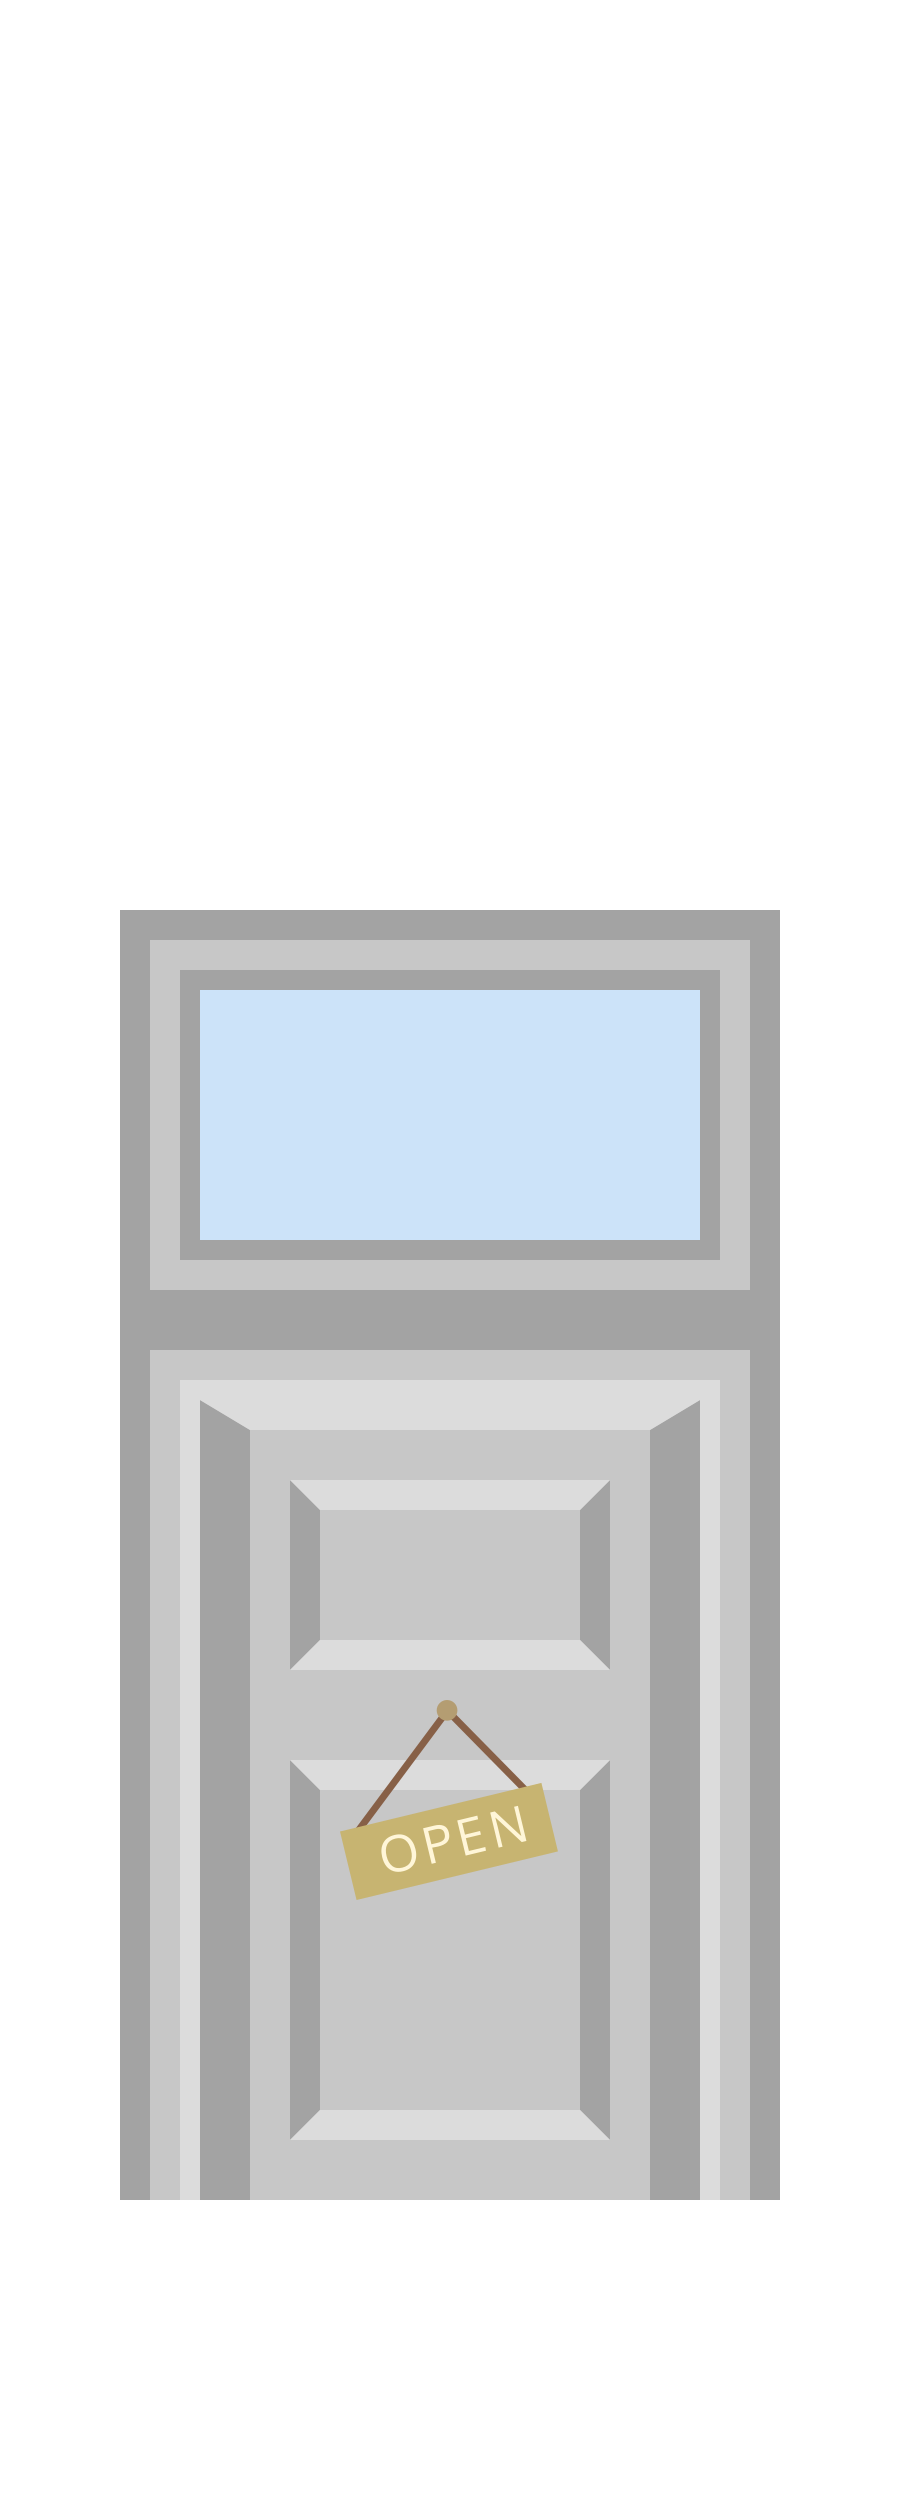
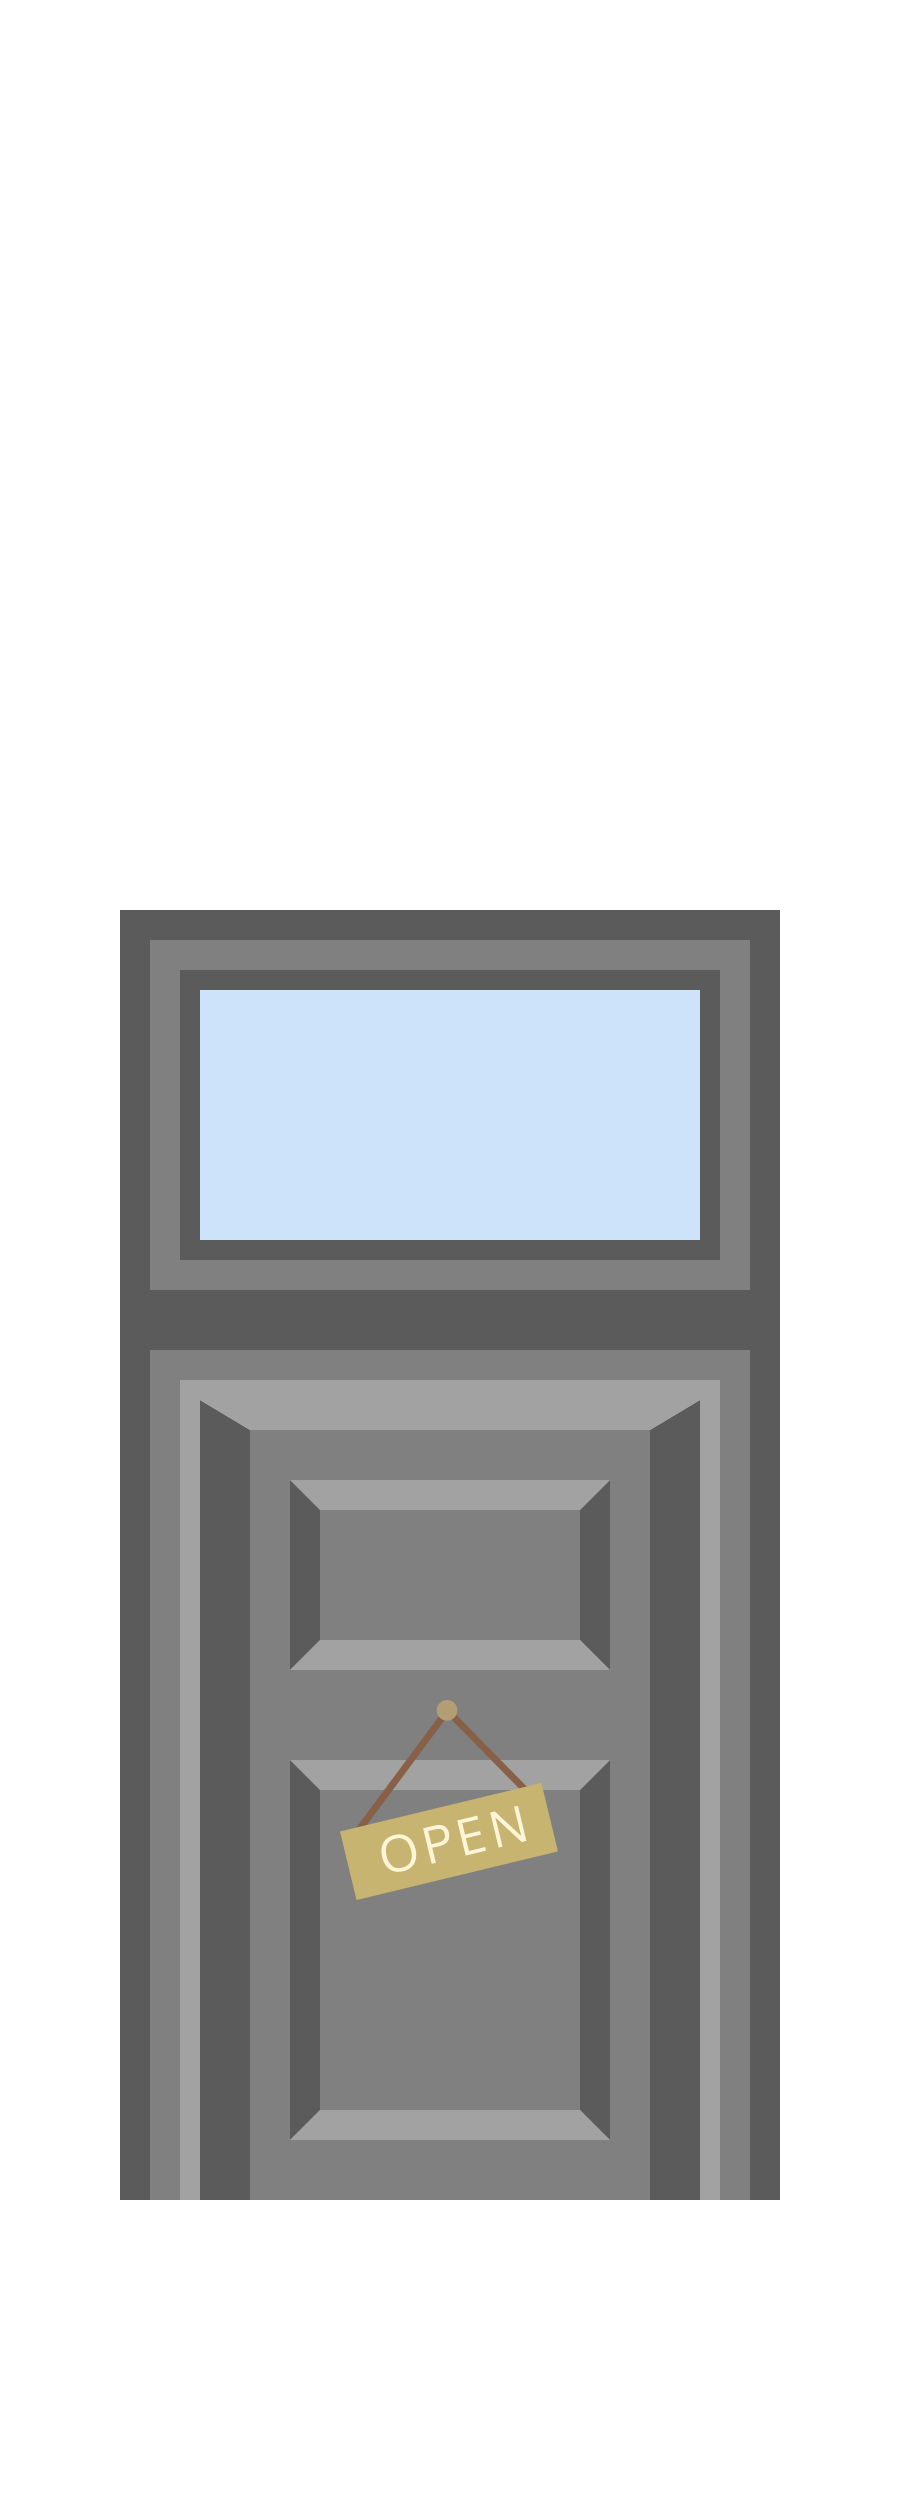
<svg xmlns="http://www.w3.org/2000/svg" width="90" height="250" viewBox="0 0 90 250" fill="none">
-   <path fill-rule="evenodd" clip-rule="evenodd" d="M78 132H12V220H15V135H75V220H78V132Z" fill="#A3A3A3" />
-   <path fill-rule="evenodd" clip-rule="evenodd" d="M75 135H15V220H18V138H72V220H75V135Z" fill="#C7C7C7" />
-   <path fill-rule="evenodd" clip-rule="evenodd" d="M72 138H18V220H20V140H70V220H72V138Z" fill="#DCDCDC" />
-   <path fill-rule="evenodd" clip-rule="evenodd" d="M78 91H12V132H78V91ZM75 94H15V129H75V94Z" fill="#A3A3A3" />
-   <path fill-rule="evenodd" clip-rule="evenodd" d="M75 94H15V129H75V94ZM72 97H18V126H72V97Z" fill="#C7C7C7" />
-   <path fill-rule="evenodd" clip-rule="evenodd" d="M72 97H18V126H72V97ZM70 99H20V124H70V99Z" fill="#A3A3A3" />
+   <path fill-rule="evenodd" clip-rule="evenodd" d="M78 132H12V220H15V135H75V220H78V132Z" fill="#5B5B5B" />
+   <path fill-rule="evenodd" clip-rule="evenodd" d="M75 135H15V220H18V138H72V220H75V135Z" fill="#808080" />
+   <path fill-rule="evenodd" clip-rule="evenodd" d="M72 138H18V220H20V140H70V220H72V138Z" fill="#A2A2A2" />
+   <path fill-rule="evenodd" clip-rule="evenodd" d="M78 91H12V132H78V91ZM75 94H15V129H75V94Z" fill="#5B5B5B" />
+   <path fill-rule="evenodd" clip-rule="evenodd" d="M75 94H15V129H75V94ZM72 97H18V126H72V97Z" fill="#808080" />
+   <path fill-rule="evenodd" clip-rule="evenodd" d="M72 97H18V126H72V97ZM70 99H20V124H70V99Z" fill="#5B5B5B" />
  <rect x="20" y="99" width="50" height="25" fill="#CCE3F9" />
-   <path d="M20 140H70L65 143H25L20 140Z" fill="#DCDCDC" />
-   <path fill-rule="evenodd" clip-rule="evenodd" d="M70 140L65 143V220H70V140ZM25 220V143L20 140V220H25Z" fill="#A3A3A3" />
-   <rect x="25" y="143" width="40" height="77" fill="#C7C7C7" />
-   <path d="M29 148L32 151V164L29 167V148Z" fill="#A3A3A3" />
-   <path d="M29 176L32 179V211L29 214V176Z" fill="#A3A3A3" />
-   <path d="M61 167L58 164V151L61 148V167Z" fill="#A3A3A3" />
-   <path d="M61 214L58 211V179L61 176V214Z" fill="#A3A3A3" />
-   <path d="M29 167L32 164H58L61 167H29Z" fill="#DCDCDC" />
-   <path d="M29 214L32 211H58L61 214H29Z" fill="#DCDCDC" />
-   <path d="M61 148L58 151H32L29 148H61Z" fill="#DCDCDC" />
-   <path d="M61 176L58 179H32L29 176H61Z" fill="#DCDCDC" />
+   <path d="M20 140H70L65 143H25L20 140Z" fill="#A2A2A2" />
+   <path fill-rule="evenodd" clip-rule="evenodd" d="M70 140L65 143V220H70V140ZM25 220V143L20 140V220H25Z" fill="#5B5B5B" />
+   <rect x="25" y="143" width="40" height="77" fill="#808080" />
+   <path d="M29 148L32 151V164L29 167V148Z" fill="#5B5B5B" />
+   <path d="M29 176L32 179V211L29 214V176Z" fill="#5B5B5B" />
+   <path d="M61 167L58 164V151L61 148V167Z" fill="#5B5B5B" />
+   <path d="M61 214L58 211V179L61 176V214Z" fill="#5B5B5B" />
+   <path d="M29 167L32 164H58L61 167H29Z" fill="#A2A2A2" />
+   <path d="M29 214L32 211H58L61 214H29Z" fill="#A2A2A2" />
+   <path d="M61 148L58 151H32L29 148H61Z" fill="#A2A2A2" />
+   <path d="M61 176L58 179H32L29 176H61Z" fill="#A2A2A2" />
  <rect x="44.591" y="170.691" width="0.691" height="15.626" transform="rotate(36.6241 44.5908 170.691)" fill="#876047" />
  <rect x="44.359" y="171.175" width="0.691" height="11.771" transform="rotate(-44.5144 44.3594 171.175)" fill="#876047" />
  <circle cx="44.705" cy="171.036" r="1.036" fill="#B49D72" />
  <rect x="34" y="183.148" width="20.719" height="7.049" transform="rotate(-13.5663 34 183.148)" fill="#C7B471" />
  <path d="M38.657 185.613C38.766 186.064 38.955 186.393 39.225 186.601C39.494 186.807 39.831 186.862 40.236 186.764C40.641 186.666 40.915 186.465 41.057 186.159C41.201 185.853 41.218 185.474 41.109 185.021C40.997 184.559 40.807 184.226 40.538 184.021C40.271 183.816 39.937 183.762 39.537 183.859C39.137 183.955 38.862 184.156 38.713 184.462C38.564 184.767 38.546 185.151 38.657 185.613ZM41.548 184.915C41.612 185.183 41.634 185.436 41.613 185.676C41.594 185.915 41.534 186.131 41.433 186.324C41.334 186.516 41.19 186.681 41.001 186.821C40.811 186.958 40.585 187.059 40.322 187.122C39.968 187.208 39.646 187.206 39.357 187.117C39.068 187.026 38.829 186.861 38.637 186.622C38.447 186.382 38.308 186.08 38.22 185.716C38.084 185.154 38.124 184.676 38.338 184.281C38.553 183.886 38.923 183.625 39.45 183.498C39.969 183.373 40.414 183.438 40.786 183.695C41.159 183.95 41.413 184.357 41.548 184.915ZM43.587 186.279L43.167 186.381L42.31 182.83L43.454 182.554C43.628 182.512 43.789 182.492 43.939 182.495C44.089 182.497 44.227 182.522 44.354 182.57C44.481 182.618 44.59 182.698 44.68 182.808C44.77 182.919 44.836 183.057 44.876 183.223C44.909 183.361 44.926 183.487 44.927 183.602C44.928 183.716 44.909 183.828 44.87 183.938C44.831 184.047 44.77 184.146 44.685 184.233C44.6 184.319 44.484 184.399 44.336 184.473C44.19 184.546 44.013 184.606 43.808 184.656C43.645 184.695 43.449 184.732 43.221 184.765L43.587 186.279ZM43.76 184.283C43.916 184.246 44.045 184.199 44.148 184.142C44.252 184.085 44.327 184.028 44.375 183.969C44.425 183.91 44.457 183.841 44.474 183.762C44.491 183.682 44.497 183.612 44.491 183.552C44.484 183.49 44.471 183.417 44.45 183.333C44.402 183.132 44.298 183.001 44.139 182.939C43.982 182.876 43.787 182.873 43.554 182.929L42.821 183.106L43.14 184.428C43.446 184.358 43.653 184.309 43.76 184.283ZM46.569 185.559L45.722 182.049L47.735 181.563L47.806 181.931L46.22 182.313L46.498 183.462L48.005 183.098L48.091 183.457L46.584 183.82L46.892 185.097L48.53 184.702L48.598 185.069L46.569 185.559ZM52.639 184.094L52.174 184.206L49.685 181.884L49.527 181.749C49.62 182.078 49.697 182.373 49.761 182.634L50.252 184.67L49.867 184.763L49.02 181.253L49.478 181.143L51.972 183.464L52.133 183.598C52 183.096 51.924 182.806 51.905 182.727L51.41 180.676L51.792 180.584L52.639 184.094Z" fill="#FFF6D8" />
</svg>
